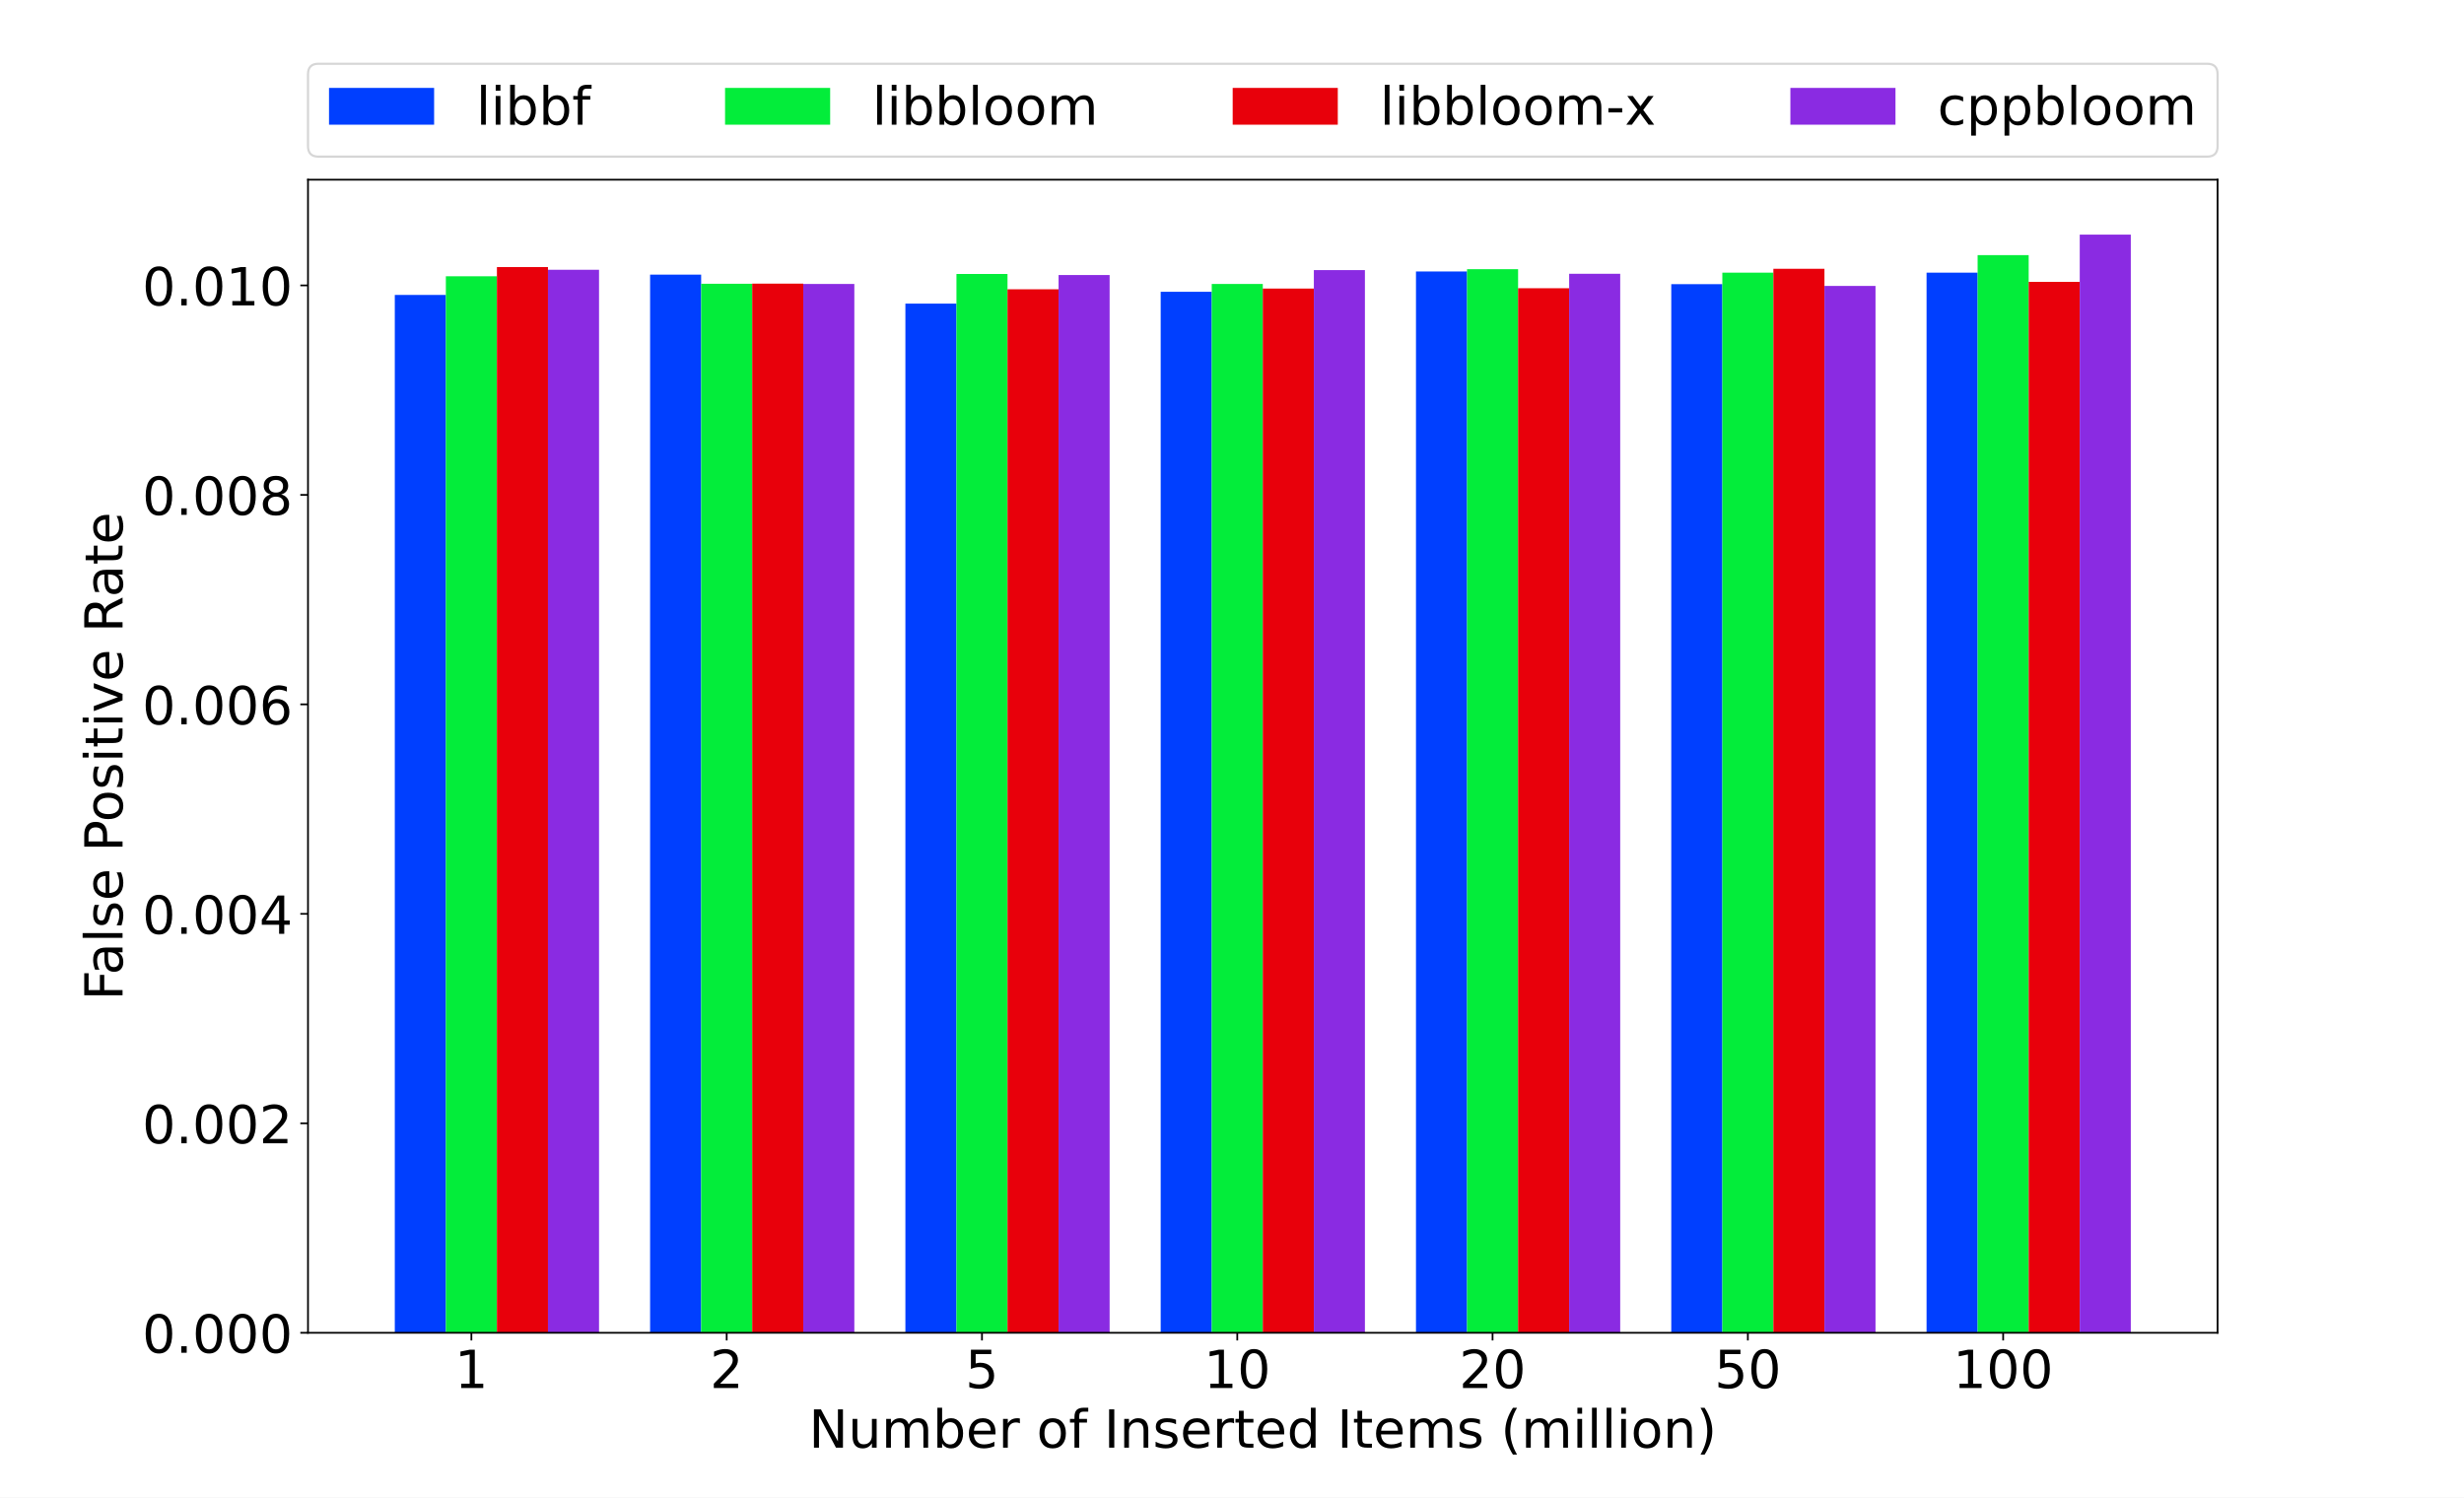
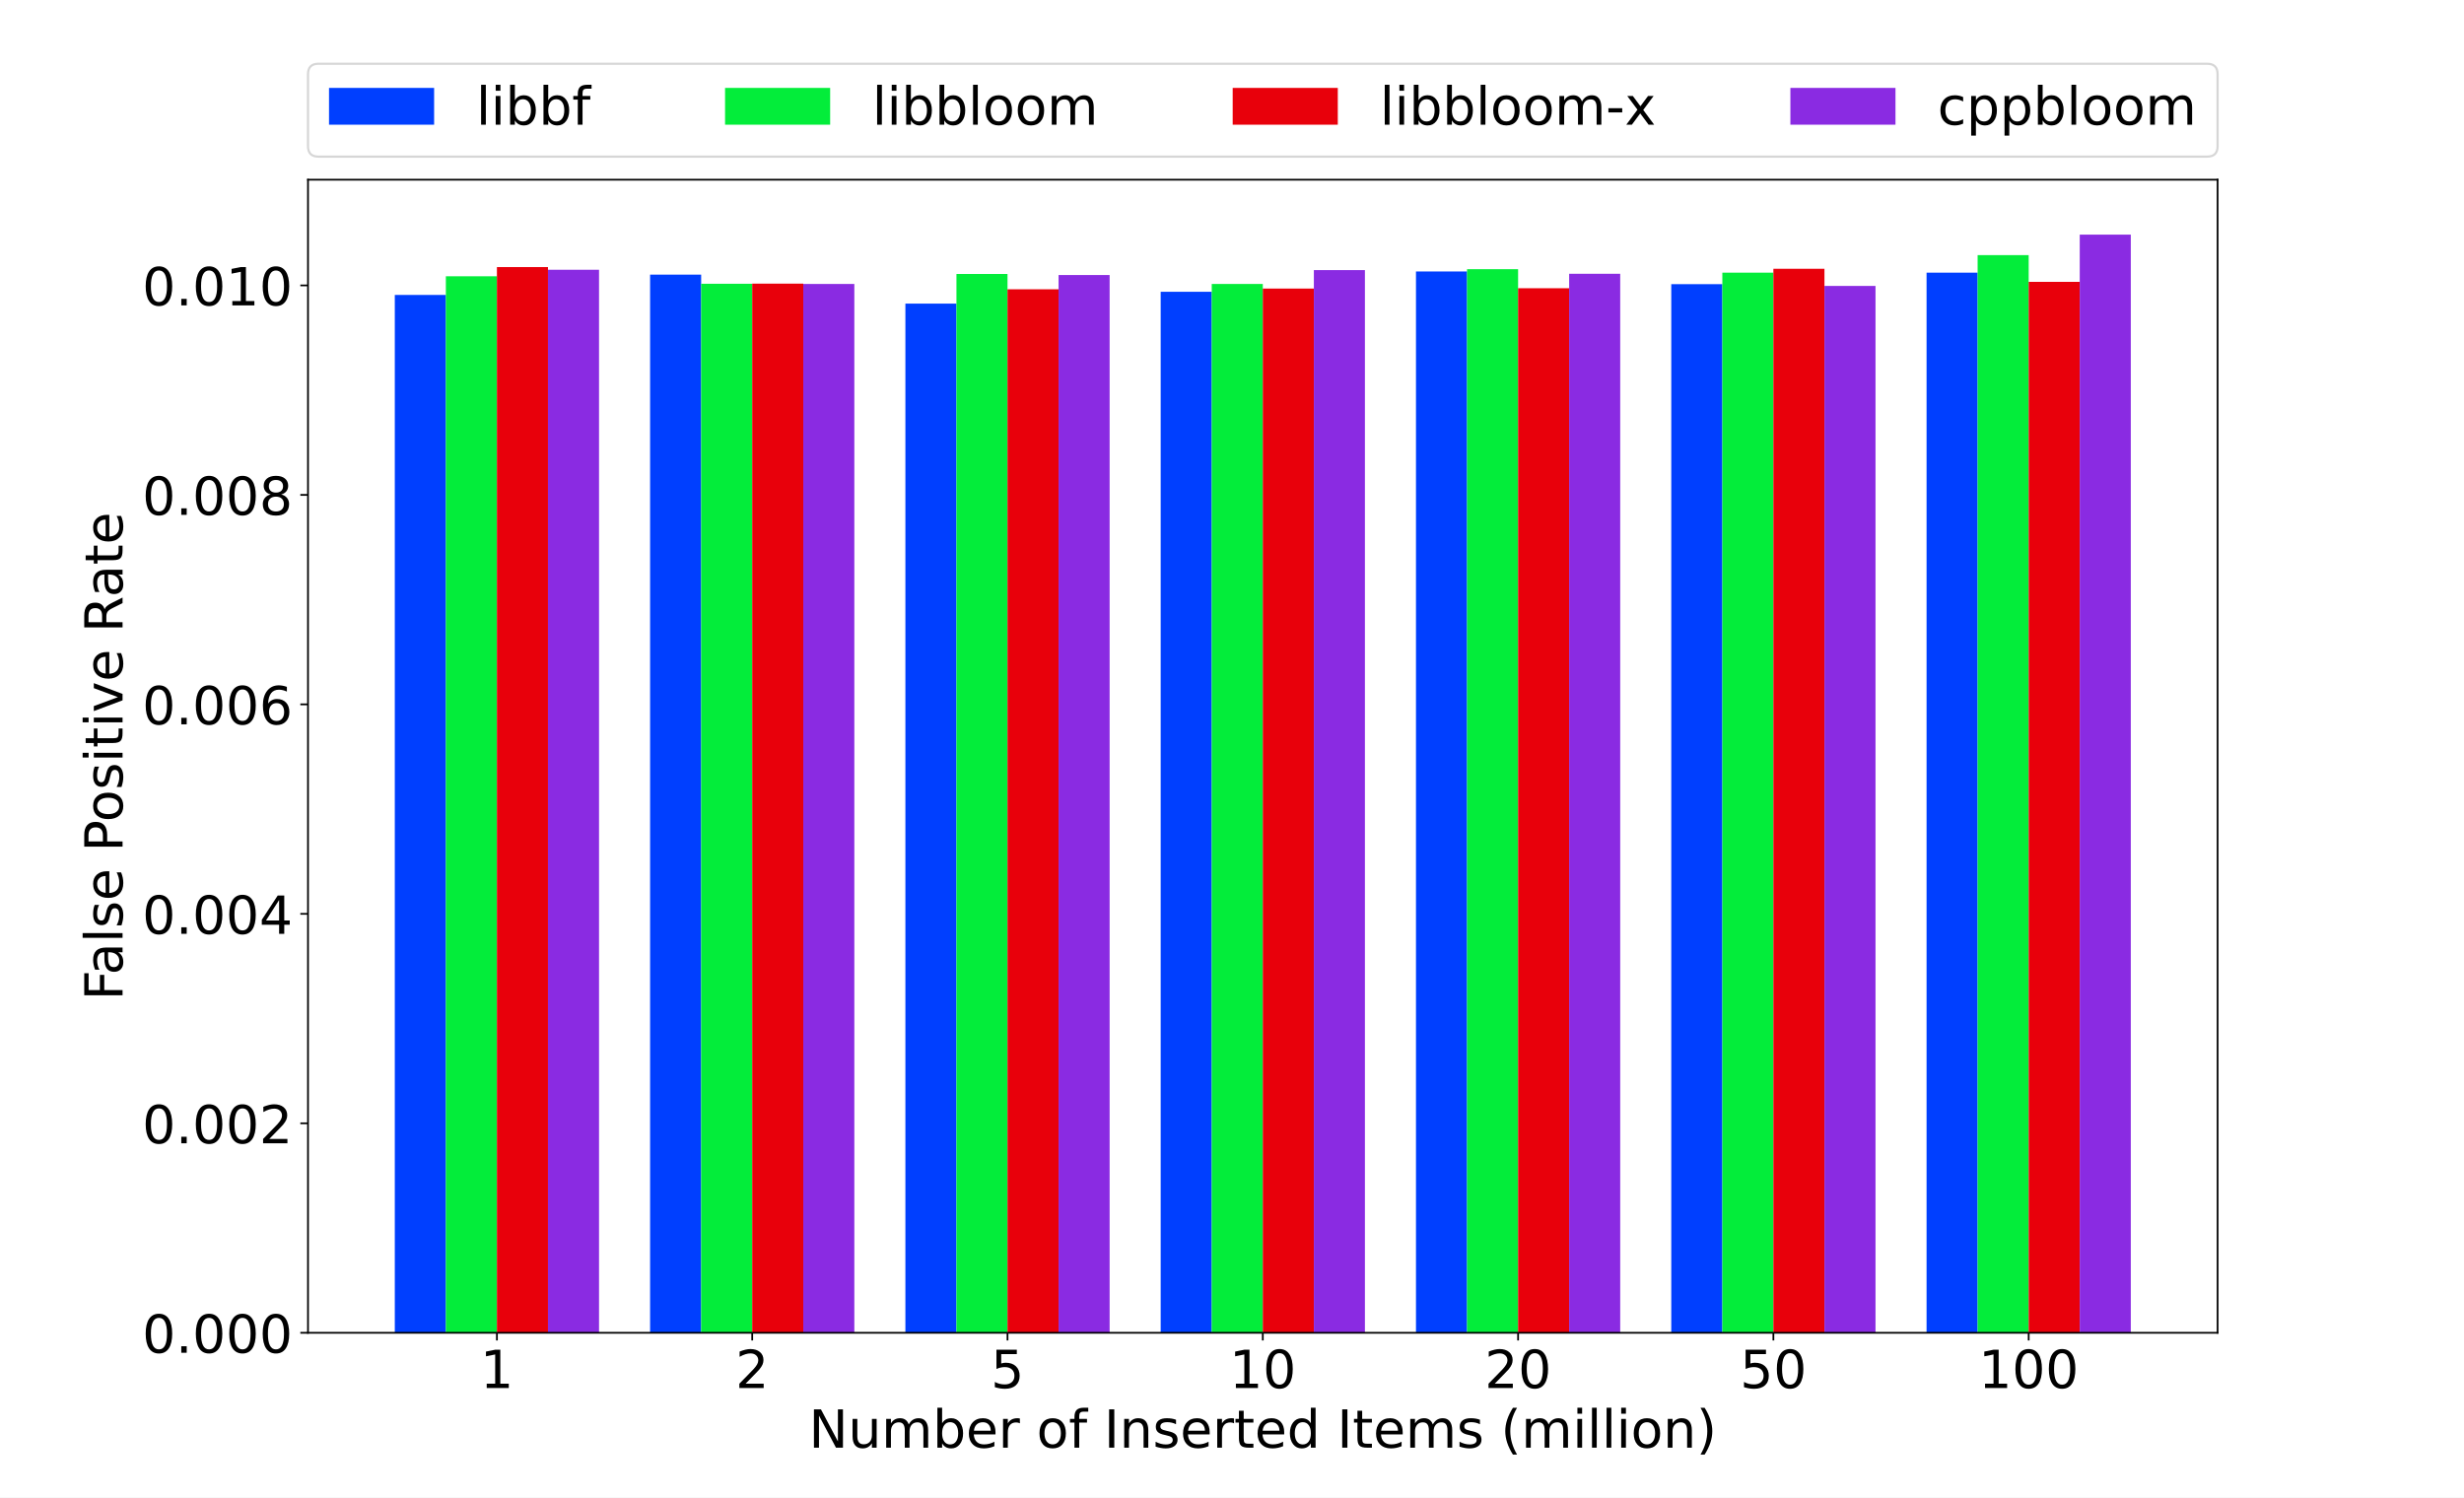
<svg xmlns="http://www.w3.org/2000/svg" xmlns:xlink="http://www.w3.org/1999/xlink" height="684pt" version="1.1" viewBox="0 0 1125.36 684" width="1125.36pt">
  <defs>
    <style type="text/css">
*{stroke-linecap:butt;stroke-linejoin:round;}
  </style>
  </defs>
  <g id="figure_1">
    <g id="patch_1">
      <path d="M 0 684  L 1125.36 684  L 1125.36 0  L 0 0  z " style="fill:#ffffff;" />
    </g>
    <g id="axes_1">
      <g id="patch_2">
        <path d="M 140.67 608.76  L 1012.824 608.76  L 1012.824 82.08  L 140.67 82.08  z " style="fill:#ffffff;" />
      </g>
      <g id="patch_3">
-         <path clip-path="url(#peb43c090d8)" d="M 180.313 608.76  L 203.633 608.76  L 203.633 134.716  L 180.313 134.716  z " style="fill:#003fff;" />
+         <path clip-path="url(#p35dc2fa4b7)" d="M 180.313 608.76  L 203.633 608.76  L 203.633 134.716  L 180.313 134.716  z " style="fill:#003fff;" />
      </g>
      <g id="patch_4">
-         <path clip-path="url(#peb43c090d8)" d="M 296.911 608.76  L 320.231 608.76  L 320.231 125.435  L 296.911 125.435  z " style="fill:#003fff;" />
+         <path clip-path="url(#p35dc2fa4b7)" d="M 296.911 608.76  L 320.231 608.76  L 320.231 125.435  L 296.911 125.435  z " style="fill:#003fff;" />
      </g>
      <g id="patch_5">
-         <path clip-path="url(#peb43c090d8)" d="M 413.51 608.76  L 436.829 608.76  L 436.829 138.686  L 413.51 138.686  z " style="fill:#003fff;" />
+         <path clip-path="url(#p35dc2fa4b7)" d="M 413.51 608.76  L 436.829 608.76  L 436.829 138.686  L 413.51 138.686  z " style="fill:#003fff;" />
      </g>
      <g id="patch_6">
-         <path clip-path="url(#peb43c090d8)" d="M 530.108 608.76  L 553.427 608.76  L 553.427 133.281  L 530.108 133.281  z " style="fill:#003fff;" />
+         <path clip-path="url(#p35dc2fa4b7)" d="M 530.108 608.76  L 553.427 608.76  L 553.427 133.281  L 530.108 133.281  z " style="fill:#003fff;" />
      </g>
      <g id="patch_7">
-         <path clip-path="url(#peb43c090d8)" d="M 646.706 608.76  L 670.026 608.76  L 670.026 124  L 646.706 124  z " style="fill:#003fff;" />
+         <path clip-path="url(#p35dc2fa4b7)" d="M 646.706 608.76  L 670.026 608.76  L 670.026 124  L 646.706 124  z " style="fill:#003fff;" />
      </g>
      <g id="patch_8">
-         <path clip-path="url(#peb43c090d8)" d="M 763.304 608.76  L 786.624 608.76  L 786.624 129.788  L 763.304 129.788  z " style="fill:#003fff;" />
+         <path clip-path="url(#p35dc2fa4b7)" d="M 763.304 608.76  L 786.624 608.76  L 786.624 129.788  L 763.304 129.788  z " style="fill:#003fff;" />
      </g>
      <g id="patch_9">
-         <path clip-path="url(#peb43c090d8)" d="M 879.902 608.76  L 903.222 608.76  L 903.222 124.526  L 879.902 124.526  z " style="fill:#003fff;" />
+         <path clip-path="url(#p35dc2fa4b7)" d="M 879.902 608.76  L 903.222 608.76  L 903.222 124.526  L 879.902 124.526  z " style="fill:#003fff;" />
      </g>
      <g id="patch_10">
-         <path clip-path="url(#peb43c090d8)" d="M 203.633 608.76  L 226.953 608.76  L 226.953 126.2  L 203.633 126.2  z " style="fill:#03ed3a;" />
+         <path clip-path="url(#p35dc2fa4b7)" d="M 203.633 608.76  L 226.953 608.76  L 226.953 126.2  L 203.633 126.2  z " style="fill:#03ed3a;" />
      </g>
      <g id="patch_11">
-         <path clip-path="url(#peb43c090d8)" d="M 320.231 608.76  L 343.551 608.76  L 343.551 129.597  L 320.231 129.597  z " style="fill:#03ed3a;" />
+         <path clip-path="url(#p35dc2fa4b7)" d="M 320.231 608.76  L 343.551 608.76  L 343.551 129.597  L 320.231 129.597  z " style="fill:#03ed3a;" />
      </g>
      <g id="patch_12">
-         <path clip-path="url(#peb43c090d8)" d="M 436.829 608.76  L 460.149 608.76  L 460.149 125.148  L 436.829 125.148  z " style="fill:#03ed3a;" />
+         <path clip-path="url(#p35dc2fa4b7)" d="M 436.829 608.76  L 460.149 608.76  L 460.149 125.148  L 436.829 125.148  z " style="fill:#03ed3a;" />
      </g>
      <g id="patch_13">
-         <path clip-path="url(#peb43c090d8)" d="M 553.427 608.76  L 576.747 608.76  L 576.747 129.693  L 553.427 129.693  z " style="fill:#03ed3a;" />
+         <path clip-path="url(#p35dc2fa4b7)" d="M 553.427 608.76  L 576.747 608.76  L 576.747 129.693  L 553.427 129.693  z " style="fill:#03ed3a;" />
      </g>
      <g id="patch_14">
-         <path clip-path="url(#peb43c090d8)" d="M 670.026 608.76  L 693.345 608.76  L 693.345 122.947  L 670.026 122.947  z " style="fill:#03ed3a;" />
+         <path clip-path="url(#p35dc2fa4b7)" d="M 670.026 608.76  L 693.345 608.76  L 693.345 122.947  L 670.026 122.947  z " style="fill:#03ed3a;" />
      </g>
      <g id="patch_15">
-         <path clip-path="url(#peb43c090d8)" d="M 786.624 608.76  L 809.943 608.76  L 809.943 124.526  L 786.624 124.526  z " style="fill:#03ed3a;" />
+         <path clip-path="url(#p35dc2fa4b7)" d="M 786.624 608.76  L 809.943 608.76  L 809.943 124.526  L 786.624 124.526  z " style="fill:#03ed3a;" />
      </g>
      <g id="patch_16">
-         <path clip-path="url(#peb43c090d8)" d="M 903.222 608.76  L 926.541 608.76  L 926.541 116.537  L 903.222 116.537  z " style="fill:#03ed3a;" />
+         <path clip-path="url(#p35dc2fa4b7)" d="M 903.222 608.76  L 926.541 608.76  L 926.541 116.537  L 903.222 116.537  z " style="fill:#03ed3a;" />
      </g>
      <g id="patch_17">
-         <path clip-path="url(#peb43c090d8)" d="M 226.953 608.76  L 250.272 608.76  L 250.272 121.99  L 226.953 121.99  z " style="fill:#e8000b;" />
+         <path clip-path="url(#p35dc2fa4b7)" d="M 226.953 608.76  L 250.272 608.76  L 250.272 121.99  L 226.953 121.99  z " style="fill:#e8000b;" />
      </g>
      <g id="patch_18">
-         <path clip-path="url(#peb43c090d8)" d="M 343.551 608.76  L 366.87 608.76  L 366.87 129.549  L 343.551 129.549  z " style="fill:#e8000b;" />
+         <path clip-path="url(#p35dc2fa4b7)" d="M 343.551 608.76  L 366.87 608.76  L 366.87 129.549  L 343.551 129.549  z " style="fill:#e8000b;" />
      </g>
      <g id="patch_19">
-         <path clip-path="url(#peb43c090d8)" d="M 460.149 608.76  L 483.468 608.76  L 483.468 132.132  L 460.149 132.132  z " style="fill:#e8000b;" />
+         <path clip-path="url(#p35dc2fa4b7)" d="M 460.149 608.76  L 483.468 608.76  L 483.468 132.132  L 460.149 132.132  z " style="fill:#e8000b;" />
      </g>
      <g id="patch_20">
-         <path clip-path="url(#peb43c090d8)" d="M 576.747 608.76  L 600.067 608.76  L 600.067 131.797  L 576.747 131.797  z " style="fill:#e8000b;" />
+         <path clip-path="url(#p35dc2fa4b7)" d="M 576.747 608.76  L 600.067 608.76  L 600.067 131.797  L 576.747 131.797  z " style="fill:#e8000b;" />
      </g>
      <g id="patch_21">
-         <path clip-path="url(#peb43c090d8)" d="M 693.345 608.76  L 716.665 608.76  L 716.665 131.654  L 693.345 131.654  z " style="fill:#e8000b;" />
+         <path clip-path="url(#p35dc2fa4b7)" d="M 693.345 608.76  L 716.665 608.76  L 716.665 131.654  L 693.345 131.654  z " style="fill:#e8000b;" />
      </g>
      <g id="patch_22">
-         <path clip-path="url(#peb43c090d8)" d="M 809.943 608.76  L 833.263 608.76  L 833.263 122.756  L 809.943 122.756  z " style="fill:#e8000b;" />
+         <path clip-path="url(#p35dc2fa4b7)" d="M 809.943 608.76  L 833.263 608.76  L 833.263 122.756  L 809.943 122.756  z " style="fill:#e8000b;" />
      </g>
      <g id="patch_23">
-         <path clip-path="url(#peb43c090d8)" d="M 926.541 608.76  L 949.861 608.76  L 949.861 128.736  L 926.541 128.736  z " style="fill:#e8000b;" />
+         <path clip-path="url(#p35dc2fa4b7)" d="M 926.541 608.76  L 949.861 608.76  L 949.861 128.736  L 926.541 128.736  z " style="fill:#e8000b;" />
      </g>
      <g id="patch_24">
-         <path clip-path="url(#peb43c090d8)" d="M 250.272 608.76  L 273.592 608.76  L 273.592 123.234  L 250.272 123.234  z " style="fill:#8a2be2;" />
+         <path clip-path="url(#p35dc2fa4b7)" d="M 250.272 608.76  L 273.592 608.76  L 273.592 123.234  L 250.272 123.234  z " style="fill:#8a2be2;" />
      </g>
      <g id="patch_25">
-         <path clip-path="url(#peb43c090d8)" d="M 366.87 608.76  L 390.19 608.76  L 390.19 129.693  L 366.87 129.693  z " style="fill:#8a2be2;" />
+         <path clip-path="url(#p35dc2fa4b7)" d="M 366.87 608.76  L 390.19 608.76  L 390.19 129.693  L 366.87 129.693  z " style="fill:#8a2be2;" />
      </g>
      <g id="patch_26">
-         <path clip-path="url(#peb43c090d8)" d="M 483.468 608.76  L 506.788 608.76  L 506.788 125.626  L 483.468 125.626  z " style="fill:#8a2be2;" />
+         <path clip-path="url(#p35dc2fa4b7)" d="M 483.468 608.76  L 506.788 608.76  L 506.788 125.626  L 483.468 125.626  z " style="fill:#8a2be2;" />
      </g>
      <g id="patch_27">
-         <path clip-path="url(#peb43c090d8)" d="M 600.067 608.76  L 623.386 608.76  L 623.386 123.378  L 600.067 123.378  z " style="fill:#8a2be2;" />
+         <path clip-path="url(#p35dc2fa4b7)" d="M 600.067 608.76  L 623.386 608.76  L 623.386 123.378  L 600.067 123.378  z " style="fill:#8a2be2;" />
      </g>
      <g id="patch_28">
-         <path clip-path="url(#peb43c090d8)" d="M 716.665 608.76  L 739.984 608.76  L 739.984 125.052  L 716.665 125.052  z " style="fill:#8a2be2;" />
+         <path clip-path="url(#p35dc2fa4b7)" d="M 716.665 608.76  L 739.984 608.76  L 739.984 125.052  L 716.665 125.052  z " style="fill:#8a2be2;" />
      </g>
      <g id="patch_29">
-         <path clip-path="url(#peb43c090d8)" d="M 833.263 608.76  L 856.583 608.76  L 856.583 130.601  L 833.263 130.601  z " style="fill:#8a2be2;" />
+         <path clip-path="url(#p35dc2fa4b7)" d="M 833.263 608.76  L 856.583 608.76  L 856.583 130.601  L 833.263 130.601  z " style="fill:#8a2be2;" />
      </g>
      <g id="patch_30">
-         <path clip-path="url(#peb43c090d8)" d="M 949.861 608.76  L 973.181 608.76  L 973.181 107.16  L 949.861 107.16  z " style="fill:#8a2be2;" />
+         <path clip-path="url(#p35dc2fa4b7)" d="M 949.861 608.76  L 973.181 608.76  L 973.181 107.16  L 949.861 107.16  z " style="fill:#8a2be2;" />
      </g>
      <g id="matplotlib.axis_1">
        <g id="xtick_1">
          <g id="line2d_1">
            <defs>
-               <path d="M 0 0  L 0 3.5  " id="m5b1cb2d8b0" style="stroke:#000000;stroke-width:0.8;" />
-             </defs>
-             <g>
-               <use style="stroke:#000000;stroke-width:0.8;" x="215.293" xlink:href="#m5b1cb2d8b0" y="608.76" />
+               <path d="M 0 0  L 0 3.5  " id="me5a4d53d14" style="stroke:#000000;stroke-width:0.8;" />
+             </defs>
+             <g>
+               <use style="stroke:#000000;stroke-width:0.8;" x="226.953" xlink:href="#me5a4d53d14" y="608.76" />
            </g>
          </g>
          <g id="text_1">
            <defs>
              <path d="M 12.406 8.297  L 28.516 8.297  L 28.516 63.922  L 10.984 60.406  L 10.984 69.391  L 28.422 72.906  L 38.281 72.906  L 38.281 8.297  L 54.391 8.297  L 54.391 0  L 12.406 0  z " id="DejaVuSans-49" />
            </defs>
-             <g transform="translate(207.6578 633.9963)scale(0.24 -0.24)">
+             <g transform="translate(219.3176 633.9963)scale(0.24 -0.24)">
              <use xlink:href="#DejaVuSans-49" />
            </g>
          </g>
        </g>
        <g id="xtick_2">
          <g id="line2d_2">
            <g>
-               <use style="stroke:#000000;stroke-width:0.8;" x="331.891" xlink:href="#m5b1cb2d8b0" y="608.76" />
+               <use style="stroke:#000000;stroke-width:0.8;" x="343.551" xlink:href="#me5a4d53d14" y="608.76" />
            </g>
          </g>
          <g id="text_2">
            <defs>
              <path d="M 19.188 8.297  L 53.609 8.297  L 53.609 0  L 7.328 0  L 7.328 8.297  Q 12.938 14.109 22.625 23.891  Q 32.328 33.688 34.812 36.531  Q 39.547 41.844 41.422 45.531  Q 43.312 49.219 43.312 52.781  Q 43.312 58.594 39.234 62.25  Q 35.156 65.922 28.609 65.922  Q 23.969 65.922 18.812 64.312  Q 13.672 62.703 7.812 59.422  L 7.812 69.391  Q 13.766 71.781 18.938 73  Q 24.125 74.219 28.422 74.219  Q 39.75 74.219 46.484 68.547  Q 53.219 62.891 53.219 53.422  Q 53.219 48.922 51.531 44.891  Q 49.859 40.875 45.406 35.406  Q 44.188 33.984 37.641 27.219  Q 31.109 20.453 19.188 8.297  z " id="DejaVuSans-50" />
            </defs>
-             <g transform="translate(324.2559 633.9963)scale(0.24 -0.24)">
+             <g transform="translate(335.9157 633.9963)scale(0.24 -0.24)">
              <use xlink:href="#DejaVuSans-50" />
            </g>
          </g>
        </g>
        <g id="xtick_3">
          <g id="line2d_3">
            <g>
-               <use style="stroke:#000000;stroke-width:0.8;" x="448.489" xlink:href="#m5b1cb2d8b0" y="608.76" />
+               <use style="stroke:#000000;stroke-width:0.8;" x="460.149" xlink:href="#me5a4d53d14" y="608.76" />
            </g>
          </g>
          <g id="text_3">
            <defs>
              <path d="M 10.797 72.906  L 49.516 72.906  L 49.516 64.594  L 19.828 64.594  L 19.828 46.734  Q 21.969 47.469 24.109 47.828  Q 26.266 48.188 28.422 48.188  Q 40.625 48.188 47.75 41.5  Q 54.891 34.812 54.891 23.391  Q 54.891 11.625 47.562 5.094  Q 40.234 -1.422 26.906 -1.422  Q 22.312 -1.422 17.547 -0.641  Q 12.797 0.141 7.719 1.703  L 7.719 11.625  Q 12.109 9.234 16.797 8.062  Q 21.484 6.891 26.703 6.891  Q 35.156 6.891 40.078 11.328  Q 45.016 15.766 45.016 23.391  Q 45.016 31 40.078 35.438  Q 35.156 39.891 26.703 39.891  Q 22.75 39.891 18.812 39.016  Q 14.891 38.141 10.797 36.281  z " id="DejaVuSans-53" />
            </defs>
-             <g transform="translate(440.8541 633.9963)scale(0.24 -0.24)">
+             <g transform="translate(452.5139 633.9963)scale(0.24 -0.24)">
              <use xlink:href="#DejaVuSans-53" />
            </g>
          </g>
        </g>
        <g id="xtick_4">
          <g id="line2d_4">
            <g>
-               <use style="stroke:#000000;stroke-width:0.8;" x="565.087" xlink:href="#m5b1cb2d8b0" y="608.76" />
+               <use style="stroke:#000000;stroke-width:0.8;" x="576.747" xlink:href="#me5a4d53d14" y="608.76" />
            </g>
          </g>
          <g id="text_4">
            <defs>
              <path d="M 31.781 66.406  Q 24.172 66.406 20.328 58.906  Q 16.5 51.422 16.5 36.375  Q 16.5 21.391 20.328 13.891  Q 24.172 6.391 31.781 6.391  Q 39.453 6.391 43.281 13.891  Q 47.125 21.391 47.125 36.375  Q 47.125 51.422 43.281 58.906  Q 39.453 66.406 31.781 66.406  z M 31.781 74.219  Q 44.047 74.219 50.516 64.516  Q 56.984 54.828 56.984 36.375  Q 56.984 17.969 50.516 8.266  Q 44.047 -1.422 31.781 -1.422  Q 19.531 -1.422 13.062 8.266  Q 6.594 17.969 6.594 36.375  Q 6.594 54.828 13.062 64.516  Q 19.531 74.219 31.781 74.219  z " id="DejaVuSans-48" />
            </defs>
-             <g transform="translate(549.8172 633.9963)scale(0.24 -0.24)">
+             <g transform="translate(561.477 633.9963)scale(0.24 -0.24)">
              <use xlink:href="#DejaVuSans-49" />
              <use x="63.623" xlink:href="#DejaVuSans-48" />
            </g>
          </g>
        </g>
        <g id="xtick_5">
          <g id="line2d_5">
            <g>
-               <use style="stroke:#000000;stroke-width:0.8;" x="681.685" xlink:href="#m5b1cb2d8b0" y="608.76" />
+               <use style="stroke:#000000;stroke-width:0.8;" x="693.345" xlink:href="#me5a4d53d14" y="608.76" />
            </g>
          </g>
          <g id="text_5">
-             <g transform="translate(666.4153 633.9963)scale(0.24 -0.24)">
+             <g transform="translate(678.0751 633.9963)scale(0.24 -0.24)">
              <use xlink:href="#DejaVuSans-50" />
              <use x="63.623" xlink:href="#DejaVuSans-48" />
            </g>
          </g>
        </g>
        <g id="xtick_6">
          <g id="line2d_6">
            <g>
-               <use style="stroke:#000000;stroke-width:0.8;" x="798.283" xlink:href="#m5b1cb2d8b0" y="608.76" />
+               <use style="stroke:#000000;stroke-width:0.8;" x="809.943" xlink:href="#me5a4d53d14" y="608.76" />
            </g>
          </g>
          <g id="text_6">
-             <g transform="translate(783.0134 633.9963)scale(0.24 -0.24)">
+             <g transform="translate(794.6733 633.9963)scale(0.24 -0.24)">
              <use xlink:href="#DejaVuSans-53" />
              <use x="63.623" xlink:href="#DejaVuSans-48" />
            </g>
          </g>
        </g>
        <g id="xtick_7">
          <g id="line2d_7">
            <g>
-               <use style="stroke:#000000;stroke-width:0.8;" x="914.882" xlink:href="#m5b1cb2d8b0" y="608.76" />
+               <use style="stroke:#000000;stroke-width:0.8;" x="926.541" xlink:href="#me5a4d53d14" y="608.76" />
            </g>
          </g>
          <g id="text_7">
-             <g transform="translate(891.9766 633.9963)scale(0.24 -0.24)">
+             <g transform="translate(903.6364 633.9963)scale(0.24 -0.24)">
              <use xlink:href="#DejaVuSans-49" />
              <use x="63.623" xlink:href="#DejaVuSans-48" />
              <use x="127.246" xlink:href="#DejaVuSans-48" />
            </g>
          </g>
        </g>
        <g id="text_8">
          <defs>
            <path d="M 9.812 72.906  L 23.094 72.906  L 55.422 11.922  L 55.422 72.906  L 64.984 72.906  L 64.984 0  L 51.703 0  L 19.391 60.984  L 19.391 0  L 9.812 0  z " id="DejaVuSans-78" />
            <path d="M 8.5 21.578  L 8.5 54.688  L 17.484 54.688  L 17.484 21.922  Q 17.484 14.156 20.5 10.266  Q 23.531 6.391 29.594 6.391  Q 36.859 6.391 41.078 11.031  Q 45.312 15.672 45.312 23.688  L 45.312 54.688  L 54.297 54.688  L 54.297 0  L 45.312 0  L 45.312 8.406  Q 42.047 3.422 37.719 1  Q 33.406 -1.422 27.688 -1.422  Q 18.266 -1.422 13.375 4.438  Q 8.5 10.297 8.5 21.578  z M 31.109 56  z " id="DejaVuSans-117" />
            <path d="M 52 44.188  Q 55.375 50.25 60.062 53.125  Q 64.75 56 71.094 56  Q 79.641 56 84.281 50.016  Q 88.922 44.047 88.922 33.016  L 88.922 0  L 79.891 0  L 79.891 32.719  Q 79.891 40.578 77.094 44.375  Q 74.312 48.188 68.609 48.188  Q 61.625 48.188 57.562 43.547  Q 53.516 38.922 53.516 30.906  L 53.516 0  L 44.484 0  L 44.484 32.719  Q 44.484 40.625 41.703 44.406  Q 38.922 48.188 33.109 48.188  Q 26.219 48.188 22.156 43.531  Q 18.109 38.875 18.109 30.906  L 18.109 0  L 9.078 0  L 9.078 54.688  L 18.109 54.688  L 18.109 46.188  Q 21.188 51.219 25.484 53.609  Q 29.781 56 35.688 56  Q 41.656 56 45.828 52.969  Q 50 49.953 52 44.188  z " id="DejaVuSans-109" />
            <path d="M 48.688 27.297  Q 48.688 37.203 44.609 42.844  Q 40.531 48.484 33.406 48.484  Q 26.266 48.484 22.188 42.844  Q 18.109 37.203 18.109 27.297  Q 18.109 17.391 22.188 11.75  Q 26.266 6.109 33.406 6.109  Q 40.531 6.109 44.609 11.75  Q 48.688 17.391 48.688 27.297  z M 18.109 46.391  Q 20.953 51.266 25.266 53.625  Q 29.594 56 35.594 56  Q 45.562 56 51.781 48.094  Q 58.016 40.188 58.016 27.297  Q 58.016 14.406 51.781 6.484  Q 45.562 -1.422 35.594 -1.422  Q 29.594 -1.422 25.266 0.953  Q 20.953 3.328 18.109 8.203  L 18.109 0  L 9.078 0  L 9.078 75.984  L 18.109 75.984  z " id="DejaVuSans-98" />
            <path d="M 56.203 29.594  L 56.203 25.203  L 14.891 25.203  Q 15.484 15.922 20.484 11.062  Q 25.484 6.203 34.422 6.203  Q 39.594 6.203 44.453 7.469  Q 49.312 8.734 54.109 11.281  L 54.109 2.781  Q 49.266 0.734 44.188 -0.344  Q 39.109 -1.422 33.891 -1.422  Q 20.797 -1.422 13.156 6.188  Q 5.516 13.812 5.516 26.812  Q 5.516 40.234 12.766 48.109  Q 20.016 56 32.328 56  Q 43.359 56 49.781 48.891  Q 56.203 41.797 56.203 29.594  z M 47.219 32.234  Q 47.125 39.594 43.094 43.984  Q 39.062 48.391 32.422 48.391  Q 24.906 48.391 20.391 44.141  Q 15.875 39.891 15.188 32.172  z " id="DejaVuSans-101" />
            <path d="M 41.109 46.297  Q 39.594 47.172 37.812 47.578  Q 36.031 48 33.891 48  Q 26.266 48 22.188 43.047  Q 18.109 38.094 18.109 28.812  L 18.109 0  L 9.078 0  L 9.078 54.688  L 18.109 54.688  L 18.109 46.188  Q 20.953 51.172 25.484 53.578  Q 30.031 56 36.531 56  Q 37.453 56 38.578 55.875  Q 39.703 55.766 41.062 55.516  z " id="DejaVuSans-114" />
            <path id="DejaVuSans-32" />
            <path d="M 30.609 48.391  Q 23.391 48.391 19.188 42.75  Q 14.984 37.109 14.984 27.297  Q 14.984 17.484 19.156 11.844  Q 23.344 6.203 30.609 6.203  Q 37.797 6.203 41.984 11.859  Q 46.188 17.531 46.188 27.297  Q 46.188 37.016 41.984 42.703  Q 37.797 48.391 30.609 48.391  z M 30.609 56  Q 42.328 56 49.016 48.375  Q 55.719 40.766 55.719 27.297  Q 55.719 13.875 49.016 6.219  Q 42.328 -1.422 30.609 -1.422  Q 18.844 -1.422 12.172 6.219  Q 5.516 13.875 5.516 27.297  Q 5.516 40.766 12.172 48.375  Q 18.844 56 30.609 56  z " id="DejaVuSans-111" />
            <path d="M 37.109 75.984  L 37.109 68.5  L 28.516 68.5  Q 23.688 68.5 21.797 66.547  Q 19.922 64.594 19.922 59.516  L 19.922 54.688  L 34.719 54.688  L 34.719 47.703  L 19.922 47.703  L 19.922 0  L 10.891 0  L 10.891 47.703  L 2.297 47.703  L 2.297 54.688  L 10.891 54.688  L 10.891 58.5  Q 10.891 67.625 15.141 71.797  Q 19.391 75.984 28.609 75.984  z " id="DejaVuSans-102" />
            <path d="M 9.812 72.906  L 19.672 72.906  L 19.672 0  L 9.812 0  z " id="DejaVuSans-73" />
            <path d="M 54.891 33.016  L 54.891 0  L 45.906 0  L 45.906 32.719  Q 45.906 40.484 42.875 44.328  Q 39.844 48.188 33.797 48.188  Q 26.516 48.188 22.312 43.547  Q 18.109 38.922 18.109 30.906  L 18.109 0  L 9.078 0  L 9.078 54.688  L 18.109 54.688  L 18.109 46.188  Q 21.344 51.125 25.703 53.562  Q 30.078 56 35.797 56  Q 45.219 56 50.047 50.172  Q 54.891 44.344 54.891 33.016  z " id="DejaVuSans-110" />
            <path d="M 44.281 53.078  L 44.281 44.578  Q 40.484 46.531 36.375 47.5  Q 32.281 48.484 27.875 48.484  Q 21.188 48.484 17.844 46.438  Q 14.5 44.391 14.5 40.281  Q 14.5 37.156 16.891 35.375  Q 19.281 33.594 26.516 31.984  L 29.594 31.297  Q 39.156 29.25 43.188 25.516  Q 47.219 21.781 47.219 15.094  Q 47.219 7.469 41.188 3.016  Q 35.156 -1.422 24.609 -1.422  Q 20.219 -1.422 15.453 -0.562  Q 10.688 0.297 5.422 2  L 5.422 11.281  Q 10.406 8.688 15.234 7.391  Q 20.062 6.109 24.812 6.109  Q 31.156 6.109 34.562 8.281  Q 37.984 10.453 37.984 14.406  Q 37.984 18.062 35.516 20.016  Q 33.062 21.969 24.703 23.781  L 21.578 24.516  Q 13.234 26.266 9.516 29.906  Q 5.812 33.547 5.812 39.891  Q 5.812 47.609 11.281 51.797  Q 16.75 56 26.812 56  Q 31.781 56 36.172 55.266  Q 40.578 54.547 44.281 53.078  z " id="DejaVuSans-115" />
            <path d="M 18.312 70.219  L 18.312 54.688  L 36.812 54.688  L 36.812 47.703  L 18.312 47.703  L 18.312 18.016  Q 18.312 11.328 20.141 9.422  Q 21.969 7.516 27.594 7.516  L 36.812 7.516  L 36.812 0  L 27.594 0  Q 17.188 0 13.234 3.875  Q 9.281 7.766 9.281 18.016  L 9.281 47.703  L 2.688 47.703  L 2.688 54.688  L 9.281 54.688  L 9.281 70.219  z " id="DejaVuSans-116" />
            <path d="M 45.406 46.391  L 45.406 75.984  L 54.391 75.984  L 54.391 0  L 45.406 0  L 45.406 8.203  Q 42.578 3.328 38.25 0.953  Q 33.938 -1.422 27.875 -1.422  Q 17.969 -1.422 11.734 6.484  Q 5.516 14.406 5.516 27.297  Q 5.516 40.188 11.734 48.094  Q 17.969 56 27.875 56  Q 33.938 56 38.25 53.625  Q 42.578 51.266 45.406 46.391  z M 14.797 27.297  Q 14.797 17.391 18.875 11.75  Q 22.953 6.109 30.078 6.109  Q 37.203 6.109 41.297 11.75  Q 45.406 17.391 45.406 27.297  Q 45.406 37.203 41.297 42.844  Q 37.203 48.484 30.078 48.484  Q 22.953 48.484 18.875 42.844  Q 14.797 37.203 14.797 27.297  z " id="DejaVuSans-100" />
            <path d="M 31 75.875  Q 24.469 64.656 21.281 53.656  Q 18.109 42.672 18.109 31.391  Q 18.109 20.125 21.312 9.062  Q 24.516 -2 31 -13.188  L 23.188 -13.188  Q 15.875 -1.703 12.234 9.375  Q 8.594 20.453 8.594 31.391  Q 8.594 42.281 12.203 53.312  Q 15.828 64.359 23.188 75.875  z " id="DejaVuSans-40" />
            <path d="M 9.422 54.688  L 18.406 54.688  L 18.406 0  L 9.422 0  z M 9.422 75.984  L 18.406 75.984  L 18.406 64.594  L 9.422 64.594  z " id="DejaVuSans-105" />
            <path d="M 9.422 75.984  L 18.406 75.984  L 18.406 0  L 9.422 0  z " id="DejaVuSans-108" />
            <path d="M 8.016 75.875  L 15.828 75.875  Q 23.141 64.359 26.781 53.312  Q 30.422 42.281 30.422 31.391  Q 30.422 20.453 26.781 9.375  Q 23.141 -1.703 15.828 -13.188  L 8.016 -13.188  Q 14.5 -2 17.703 9.062  Q 20.906 20.125 20.906 31.391  Q 20.906 42.672 17.703 53.656  Q 14.5 64.656 8.016 75.875  z " id="DejaVuSans-41" />
          </defs>
          <g transform="translate(369.3964 661.2237)scale(0.24 -0.24)">
            <use xlink:href="#DejaVuSans-78" />
            <use x="74.805" xlink:href="#DejaVuSans-117" />
            <use x="138.184" xlink:href="#DejaVuSans-109" />
            <use x="235.596" xlink:href="#DejaVuSans-98" />
            <use x="299.072" xlink:href="#DejaVuSans-101" />
            <use x="360.596" xlink:href="#DejaVuSans-114" />
            <use x="401.709" xlink:href="#DejaVuSans-32" />
            <use x="433.496" xlink:href="#DejaVuSans-111" />
            <use x="494.678" xlink:href="#DejaVuSans-102" />
            <use x="529.883" xlink:href="#DejaVuSans-32" />
            <use x="561.67" xlink:href="#DejaVuSans-73" />
            <use x="591.162" xlink:href="#DejaVuSans-110" />
            <use x="654.541" xlink:href="#DejaVuSans-115" />
            <use x="706.641" xlink:href="#DejaVuSans-101" />
            <use x="768.164" xlink:href="#DejaVuSans-114" />
            <use x="809.277" xlink:href="#DejaVuSans-116" />
            <use x="848.486" xlink:href="#DejaVuSans-101" />
            <use x="910.01" xlink:href="#DejaVuSans-100" />
            <use x="973.486" xlink:href="#DejaVuSans-32" />
            <use x="1005.273" xlink:href="#DejaVuSans-73" />
            <use x="1034.766" xlink:href="#DejaVuSans-116" />
            <use x="1073.975" xlink:href="#DejaVuSans-101" />
            <use x="1135.498" xlink:href="#DejaVuSans-109" />
            <use x="1232.91" xlink:href="#DejaVuSans-115" />
            <use x="1285.01" xlink:href="#DejaVuSans-32" />
            <use x="1316.797" xlink:href="#DejaVuSans-40" />
            <use x="1355.811" xlink:href="#DejaVuSans-109" />
            <use x="1453.223" xlink:href="#DejaVuSans-105" />
            <use x="1481.006" xlink:href="#DejaVuSans-108" />
            <use x="1508.789" xlink:href="#DejaVuSans-108" />
            <use x="1536.572" xlink:href="#DejaVuSans-105" />
            <use x="1564.355" xlink:href="#DejaVuSans-111" />
            <use x="1625.537" xlink:href="#DejaVuSans-110" />
            <use x="1688.916" xlink:href="#DejaVuSans-41" />
          </g>
        </g>
      </g>
      <g id="matplotlib.axis_2">
        <g id="ytick_1">
          <g id="line2d_8">
            <defs>
-               <path d="M 0 0  L -3.5 0  " id="m0aecabe8b8" style="stroke:#000000;stroke-width:0.8;" />
-             </defs>
-             <g>
-               <use style="stroke:#000000;stroke-width:0.8;" x="140.67" xlink:href="#m0aecabe8b8" y="608.76" />
+               <path d="M 0 0  L -3.5 0  " id="md32a297649" style="stroke:#000000;stroke-width:0.8;" />
+             </defs>
+             <g>
+               <use style="stroke:#000000;stroke-width:0.8;" x="140.67" xlink:href="#md32a297649" y="608.76" />
            </g>
          </g>
          <g id="text_9">
            <defs>
              <path d="M 10.688 12.406  L 21 12.406  L 21 0  L 10.688 0  z " id="DejaVuSans-46" />
            </defs>
            <g transform="translate(64.9625 617.8781)scale(0.24 -0.24)">
              <use xlink:href="#DejaVuSans-48" />
              <use x="63.623" xlink:href="#DejaVuSans-46" />
              <use x="95.41" xlink:href="#DejaVuSans-48" />
              <use x="159.033" xlink:href="#DejaVuSans-48" />
              <use x="222.656" xlink:href="#DejaVuSans-48" />
            </g>
          </g>
        </g>
        <g id="ytick_2">
          <g id="line2d_9">
            <g>
-               <use style="stroke:#000000;stroke-width:0.8;" x="140.67" xlink:href="#m0aecabe8b8" y="513.08" />
+               <use style="stroke:#000000;stroke-width:0.8;" x="140.67" xlink:href="#md32a297649" y="513.08" />
            </g>
          </g>
          <g id="text_10">
            <g transform="translate(64.9625 522.1986)scale(0.24 -0.24)">
              <use xlink:href="#DejaVuSans-48" />
              <use x="63.623" xlink:href="#DejaVuSans-46" />
              <use x="95.41" xlink:href="#DejaVuSans-48" />
              <use x="159.033" xlink:href="#DejaVuSans-48" />
              <use x="222.656" xlink:href="#DejaVuSans-50" />
            </g>
          </g>
        </g>
        <g id="ytick_3">
          <g id="line2d_10">
            <g>
-               <use style="stroke:#000000;stroke-width:0.8;" x="140.67" xlink:href="#m0aecabe8b8" y="417.401" />
+               <use style="stroke:#000000;stroke-width:0.8;" x="140.67" xlink:href="#md32a297649" y="417.401" />
            </g>
          </g>
          <g id="text_11">
            <defs>
              <path d="M 37.797 64.312  L 12.891 25.391  L 37.797 25.391  z M 35.203 72.906  L 47.609 72.906  L 47.609 25.391  L 58.016 25.391  L 58.016 17.188  L 47.609 17.188  L 47.609 0  L 37.797 0  L 37.797 17.188  L 4.891 17.188  L 4.891 26.703  z " id="DejaVuSans-52" />
            </defs>
            <g transform="translate(64.9625 426.519)scale(0.24 -0.24)">
              <use xlink:href="#DejaVuSans-48" />
              <use x="63.623" xlink:href="#DejaVuSans-46" />
              <use x="95.41" xlink:href="#DejaVuSans-48" />
              <use x="159.033" xlink:href="#DejaVuSans-48" />
              <use x="222.656" xlink:href="#DejaVuSans-52" />
            </g>
          </g>
        </g>
        <g id="ytick_4">
          <g id="line2d_11">
            <g>
-               <use style="stroke:#000000;stroke-width:0.8;" x="140.67" xlink:href="#m0aecabe8b8" y="321.721" />
+               <use style="stroke:#000000;stroke-width:0.8;" x="140.67" xlink:href="#md32a297649" y="321.721" />
            </g>
          </g>
          <g id="text_12">
            <defs>
              <path d="M 33.016 40.375  Q 26.375 40.375 22.484 35.828  Q 18.609 31.297 18.609 23.391  Q 18.609 15.531 22.484 10.953  Q 26.375 6.391 33.016 6.391  Q 39.656 6.391 43.531 10.953  Q 47.406 15.531 47.406 23.391  Q 47.406 31.297 43.531 35.828  Q 39.656 40.375 33.016 40.375  z M 52.594 71.297  L 52.594 62.312  Q 48.875 64.062 45.094 64.984  Q 41.312 65.922 37.594 65.922  Q 27.828 65.922 22.672 59.328  Q 17.531 52.734 16.797 39.406  Q 19.672 43.656 24.016 45.922  Q 28.375 48.188 33.594 48.188  Q 44.578 48.188 50.953 41.516  Q 57.328 34.859 57.328 23.391  Q 57.328 12.156 50.688 5.359  Q 44.047 -1.422 33.016 -1.422  Q 20.359 -1.422 13.672 8.266  Q 6.984 17.969 6.984 36.375  Q 6.984 53.656 15.188 63.938  Q 23.391 74.219 37.203 74.219  Q 40.922 74.219 44.703 73.484  Q 48.484 72.75 52.594 71.297  z " id="DejaVuSans-54" />
            </defs>
            <g transform="translate(64.9625 330.8395)scale(0.24 -0.24)">
              <use xlink:href="#DejaVuSans-48" />
              <use x="63.623" xlink:href="#DejaVuSans-46" />
              <use x="95.41" xlink:href="#DejaVuSans-48" />
              <use x="159.033" xlink:href="#DejaVuSans-48" />
              <use x="222.656" xlink:href="#DejaVuSans-54" />
            </g>
          </g>
        </g>
        <g id="ytick_5">
          <g id="line2d_12">
            <g>
-               <use style="stroke:#000000;stroke-width:0.8;" x="140.67" xlink:href="#m0aecabe8b8" y="226.042" />
+               <use style="stroke:#000000;stroke-width:0.8;" x="140.67" xlink:href="#md32a297649" y="226.042" />
            </g>
          </g>
          <g id="text_13">
            <defs>
              <path d="M 31.781 34.625  Q 24.75 34.625 20.719 30.859  Q 16.703 27.094 16.703 20.516  Q 16.703 13.922 20.719 10.156  Q 24.75 6.391 31.781 6.391  Q 38.812 6.391 42.859 10.172  Q 46.922 13.969 46.922 20.516  Q 46.922 27.094 42.891 30.859  Q 38.875 34.625 31.781 34.625  z M 21.922 38.812  Q 15.578 40.375 12.031 44.719  Q 8.5 49.078 8.5 55.328  Q 8.5 64.062 14.719 69.141  Q 20.953 74.219 31.781 74.219  Q 42.672 74.219 48.875 69.141  Q 55.078 64.062 55.078 55.328  Q 55.078 49.078 51.531 44.719  Q 48 40.375 41.703 38.812  Q 48.828 37.156 52.797 32.312  Q 56.781 27.484 56.781 20.516  Q 56.781 9.906 50.312 4.234  Q 43.844 -1.422 31.781 -1.422  Q 19.734 -1.422 13.25 4.234  Q 6.781 9.906 6.781 20.516  Q 6.781 27.484 10.781 32.312  Q 14.797 37.156 21.922 38.812  z M 18.312 54.391  Q 18.312 48.734 21.844 45.562  Q 25.391 42.391 31.781 42.391  Q 38.141 42.391 41.719 45.562  Q 45.312 48.734 45.312 54.391  Q 45.312 60.062 41.719 63.234  Q 38.141 66.406 31.781 66.406  Q 25.391 66.406 21.844 63.234  Q 18.312 60.062 18.312 54.391  z " id="DejaVuSans-56" />
            </defs>
            <g transform="translate(64.9625 235.16)scale(0.24 -0.24)">
              <use xlink:href="#DejaVuSans-48" />
              <use x="63.623" xlink:href="#DejaVuSans-46" />
              <use x="95.41" xlink:href="#DejaVuSans-48" />
              <use x="159.033" xlink:href="#DejaVuSans-48" />
              <use x="222.656" xlink:href="#DejaVuSans-56" />
            </g>
          </g>
        </g>
        <g id="ytick_6">
          <g id="line2d_13">
            <g>
-               <use style="stroke:#000000;stroke-width:0.8;" x="140.67" xlink:href="#m0aecabe8b8" y="130.362" />
+               <use style="stroke:#000000;stroke-width:0.8;" x="140.67" xlink:href="#md32a297649" y="130.362" />
            </g>
          </g>
          <g id="text_14">
            <g transform="translate(64.9625 139.4804)scale(0.24 -0.24)">
              <use xlink:href="#DejaVuSans-48" />
              <use x="63.623" xlink:href="#DejaVuSans-46" />
              <use x="95.41" xlink:href="#DejaVuSans-48" />
              <use x="159.033" xlink:href="#DejaVuSans-49" />
              <use x="222.656" xlink:href="#DejaVuSans-48" />
            </g>
          </g>
        </g>
        <g id="text_15">
          <defs>
            <path d="M 9.812 72.906  L 51.703 72.906  L 51.703 64.594  L 19.672 64.594  L 19.672 43.109  L 48.578 43.109  L 48.578 34.812  L 19.672 34.812  L 19.672 0  L 9.812 0  z " id="DejaVuSans-70" />
            <path d="M 34.281 27.484  Q 23.391 27.484 19.188 25  Q 14.984 22.516 14.984 16.5  Q 14.984 11.719 18.141 8.906  Q 21.297 6.109 26.703 6.109  Q 34.188 6.109 38.703 11.406  Q 43.219 16.703 43.219 25.484  L 43.219 27.484  z M 52.203 31.203  L 52.203 0  L 43.219 0  L 43.219 8.297  Q 40.141 3.328 35.547 0.953  Q 30.953 -1.422 24.312 -1.422  Q 15.922 -1.422 10.953 3.297  Q 6 8.016 6 15.922  Q 6 25.141 12.172 29.828  Q 18.359 34.516 30.609 34.516  L 43.219 34.516  L 43.219 35.406  Q 43.219 41.609 39.141 45  Q 35.062 48.391 27.688 48.391  Q 23 48.391 18.547 47.266  Q 14.109 46.141 10.016 43.891  L 10.016 52.203  Q 14.938 54.109 19.578 55.047  Q 24.219 56 28.609 56  Q 40.484 56 46.344 49.844  Q 52.203 43.703 52.203 31.203  z " id="DejaVuSans-97" />
            <path d="M 19.672 64.797  L 19.672 37.406  L 32.078 37.406  Q 38.969 37.406 42.719 40.969  Q 46.484 44.531 46.484 51.125  Q 46.484 57.672 42.719 61.234  Q 38.969 64.797 32.078 64.797  z M 9.812 72.906  L 32.078 72.906  Q 44.344 72.906 50.609 67.359  Q 56.891 61.812 56.891 51.125  Q 56.891 40.328 50.609 34.812  Q 44.344 29.297 32.078 29.297  L 19.672 29.297  L 19.672 0  L 9.812 0  z " id="DejaVuSans-80" />
            <path d="M 2.984 54.688  L 12.5 54.688  L 29.594 8.797  L 46.688 54.688  L 56.203 54.688  L 35.688 0  L 23.484 0  z " id="DejaVuSans-118" />
            <path d="M 44.391 34.188  Q 47.562 33.109 50.562 29.594  Q 53.562 26.078 56.594 19.922  L 66.609 0  L 56 0  L 46.688 18.703  Q 43.062 26.031 39.672 28.422  Q 36.281 30.812 30.422 30.812  L 19.672 30.812  L 19.672 0  L 9.812 0  L 9.812 72.906  L 32.078 72.906  Q 44.578 72.906 50.734 67.672  Q 56.891 62.453 56.891 51.906  Q 56.891 45.016 53.688 40.469  Q 50.484 35.938 44.391 34.188  z M 19.672 64.797  L 19.672 38.922  L 32.078 38.922  Q 39.203 38.922 42.844 42.219  Q 46.484 45.516 46.484 51.906  Q 46.484 58.297 42.844 61.547  Q 39.203 64.797 32.078 64.797  z " id="DejaVuSans-82" />
          </defs>
          <g transform="translate(55.97125 456.9394)rotate(-90)scale(0.24 -0.24)">
            <use xlink:href="#DejaVuSans-70" />
            <use x="48.395" xlink:href="#DejaVuSans-97" />
            <use x="109.674" xlink:href="#DejaVuSans-108" />
            <use x="137.457" xlink:href="#DejaVuSans-115" />
            <use x="189.557" xlink:href="#DejaVuSans-101" />
            <use x="251.08" xlink:href="#DejaVuSans-32" />
            <use x="282.867" xlink:href="#DejaVuSans-80" />
            <use x="339.545" xlink:href="#DejaVuSans-111" />
            <use x="400.727" xlink:href="#DejaVuSans-115" />
            <use x="452.826" xlink:href="#DejaVuSans-105" />
            <use x="480.609" xlink:href="#DejaVuSans-116" />
            <use x="519.818" xlink:href="#DejaVuSans-105" />
            <use x="547.602" xlink:href="#DejaVuSans-118" />
            <use x="606.781" xlink:href="#DejaVuSans-101" />
            <use x="668.305" xlink:href="#DejaVuSans-32" />
            <use x="700.092" xlink:href="#DejaVuSans-82" />
            <use x="767.324" xlink:href="#DejaVuSans-97" />
            <use x="828.604" xlink:href="#DejaVuSans-116" />
            <use x="867.812" xlink:href="#DejaVuSans-101" />
          </g>
        </g>
      </g>
      <g id="patch_31">
        <path d="M 140.67 608.76  L 140.67 82.08  " style="fill:none;stroke:#000000;stroke-linecap:square;stroke-linejoin:miter;stroke-width:0.8;" />
      </g>
      <g id="patch_32">
        <path d="M 1012.824 608.76  L 1012.824 82.08  " style="fill:none;stroke:#000000;stroke-linecap:square;stroke-linejoin:miter;stroke-width:0.8;" />
      </g>
      <g id="patch_33">
        <path d="M 140.67 608.76  L 1012.824 608.76  " style="fill:none;stroke:#000000;stroke-linecap:square;stroke-linejoin:miter;stroke-width:0.8;" />
      </g>
      <g id="patch_34">
        <path d="M 140.67 82.08  L 1012.824 82.08  " style="fill:none;stroke:#000000;stroke-linecap:square;stroke-linejoin:miter;stroke-width:0.8;" />
      </g>
      <g id="legend_1">
        <g id="patch_35">
          <path d="M 145.47 71.546  L 1008.024 71.546  Q 1012.824 71.546 1012.824 66.746  L 1012.824 33.919  Q 1012.824 29.119 1008.024 29.119  L 145.47 29.119  Q 140.67 29.119 140.67 33.919  L 140.67 66.746  Q 140.67 71.546 145.47 71.546  z " style="fill:#ffffff;opacity:0.8;stroke:#cccccc;stroke-linejoin:miter;" />
        </g>
        <g id="patch_36">
          <path d="M 150.27 56.955  L 198.27 56.955  L 198.27 40.155  L 150.27 40.155  z " style="fill:#003fff;" />
        </g>
        <g id="text_16">
          <g transform="translate(217.47 56.95515)scale(0.24 -0.24)">
            <use xlink:href="#DejaVuSans-108" />
            <use x="27.783" xlink:href="#DejaVuSans-105" />
            <use x="55.566" xlink:href="#DejaVuSans-98" />
            <use x="119.043" xlink:href="#DejaVuSans-98" />
            <use x="182.52" xlink:href="#DejaVuSans-102" />
          </g>
        </g>
        <g id="patch_37">
          <path d="M 331.149 56.955  L 379.149 56.955  L 379.149 40.155  L 331.149 40.155  z " style="fill:#03ed3a;" />
        </g>
        <g id="text_17">
          <g transform="translate(398.3492 56.95515)scale(0.24 -0.24)">
            <use xlink:href="#DejaVuSans-108" />
            <use x="27.783" xlink:href="#DejaVuSans-105" />
            <use x="55.566" xlink:href="#DejaVuSans-98" />
            <use x="119.043" xlink:href="#DejaVuSans-98" />
            <use x="182.52" xlink:href="#DejaVuSans-108" />
            <use x="210.303" xlink:href="#DejaVuSans-111" />
            <use x="271.484" xlink:href="#DejaVuSans-111" />
            <use x="332.666" xlink:href="#DejaVuSans-109" />
          </g>
        </g>
        <g id="patch_38">
          <path d="M 562.995 56.955  L 610.995 56.955  L 610.995 40.155  L 562.995 40.155  z " style="fill:#e8000b;" />
        </g>
        <g id="text_18">
          <defs>
            <path d="M 4.891 31.391  L 31.203 31.391  L 31.203 23.391  L 4.891 23.391  z " id="DejaVuSans-45" />
            <path d="M 54.891 54.688  L 35.109 28.078  L 55.906 0  L 45.312 0  L 29.391 21.484  L 13.484 0  L 2.875 0  L 24.125 28.609  L 4.688 54.688  L 15.281 54.688  L 29.781 35.203  L 44.281 54.688  z " id="DejaVuSans-120" />
          </defs>
          <g transform="translate(630.1947 56.95515)scale(0.24 -0.24)">
            <use xlink:href="#DejaVuSans-108" />
            <use x="27.783" xlink:href="#DejaVuSans-105" />
            <use x="55.566" xlink:href="#DejaVuSans-98" />
            <use x="119.043" xlink:href="#DejaVuSans-98" />
            <use x="182.52" xlink:href="#DejaVuSans-108" />
            <use x="210.303" xlink:href="#DejaVuSans-111" />
            <use x="271.484" xlink:href="#DejaVuSans-111" />
            <use x="332.666" xlink:href="#DejaVuSans-109" />
            <use x="430.078" xlink:href="#DejaVuSans-45" />
            <use x="466.162" xlink:href="#DejaVuSans-120" />
          </g>
        </g>
        <g id="patch_39">
          <path d="M 817.704 56.955  L 865.704 56.955  L 865.704 40.155  L 817.704 40.155  z " style="fill:#8a2be2;" />
        </g>
        <g id="text_19">
          <defs>
            <path d="M 48.781 52.594  L 48.781 44.188  Q 44.969 46.297 41.141 47.344  Q 37.312 48.391 33.406 48.391  Q 24.656 48.391 19.812 42.844  Q 14.984 37.312 14.984 27.297  Q 14.984 17.281 19.812 11.734  Q 24.656 6.203 33.406 6.203  Q 37.312 6.203 41.141 7.25  Q 44.969 8.297 48.781 10.406  L 48.781 2.094  Q 45.016 0.344 40.984 -0.531  Q 36.969 -1.422 32.422 -1.422  Q 20.062 -1.422 12.781 6.344  Q 5.516 14.109 5.516 27.297  Q 5.516 40.672 12.859 48.328  Q 20.219 56 33.016 56  Q 37.156 56 41.109 55.141  Q 45.062 54.297 48.781 52.594  z " id="DejaVuSans-99" />
            <path d="M 18.109 8.203  L 18.109 -20.797  L 9.078 -20.797  L 9.078 54.688  L 18.109 54.688  L 18.109 46.391  Q 20.953 51.266 25.266 53.625  Q 29.594 56 35.594 56  Q 45.562 56 51.781 48.094  Q 58.016 40.188 58.016 27.297  Q 58.016 14.406 51.781 6.484  Q 45.562 -1.422 35.594 -1.422  Q 29.594 -1.422 25.266 0.953  Q 20.953 3.328 18.109 8.203  z M 48.688 27.297  Q 48.688 37.203 44.609 42.844  Q 40.531 48.484 33.406 48.484  Q 26.266 48.484 22.188 42.844  Q 18.109 37.203 18.109 27.297  Q 18.109 17.391 22.188 11.75  Q 26.266 6.109 33.406 6.109  Q 40.531 6.109 44.609 11.75  Q 48.688 17.391 48.688 27.297  z " id="DejaVuSans-112" />
          </defs>
          <g transform="translate(884.904 56.95515)scale(0.24 -0.24)">
            <use xlink:href="#DejaVuSans-99" />
            <use x="54.98" xlink:href="#DejaVuSans-112" />
            <use x="118.457" xlink:href="#DejaVuSans-112" />
            <use x="181.934" xlink:href="#DejaVuSans-98" />
            <use x="245.41" xlink:href="#DejaVuSans-108" />
            <use x="273.193" xlink:href="#DejaVuSans-111" />
            <use x="334.375" xlink:href="#DejaVuSans-111" />
            <use x="395.557" xlink:href="#DejaVuSans-109" />
          </g>
        </g>
      </g>
    </g>
  </g>
  <defs>
-     <clipPath id="peb43c090d8">
+     <clipPath id="p35dc2fa4b7">
      <rect height="526.68" width="872.154" x="140.67" y="82.08" />
    </clipPath>
  </defs>
</svg>
